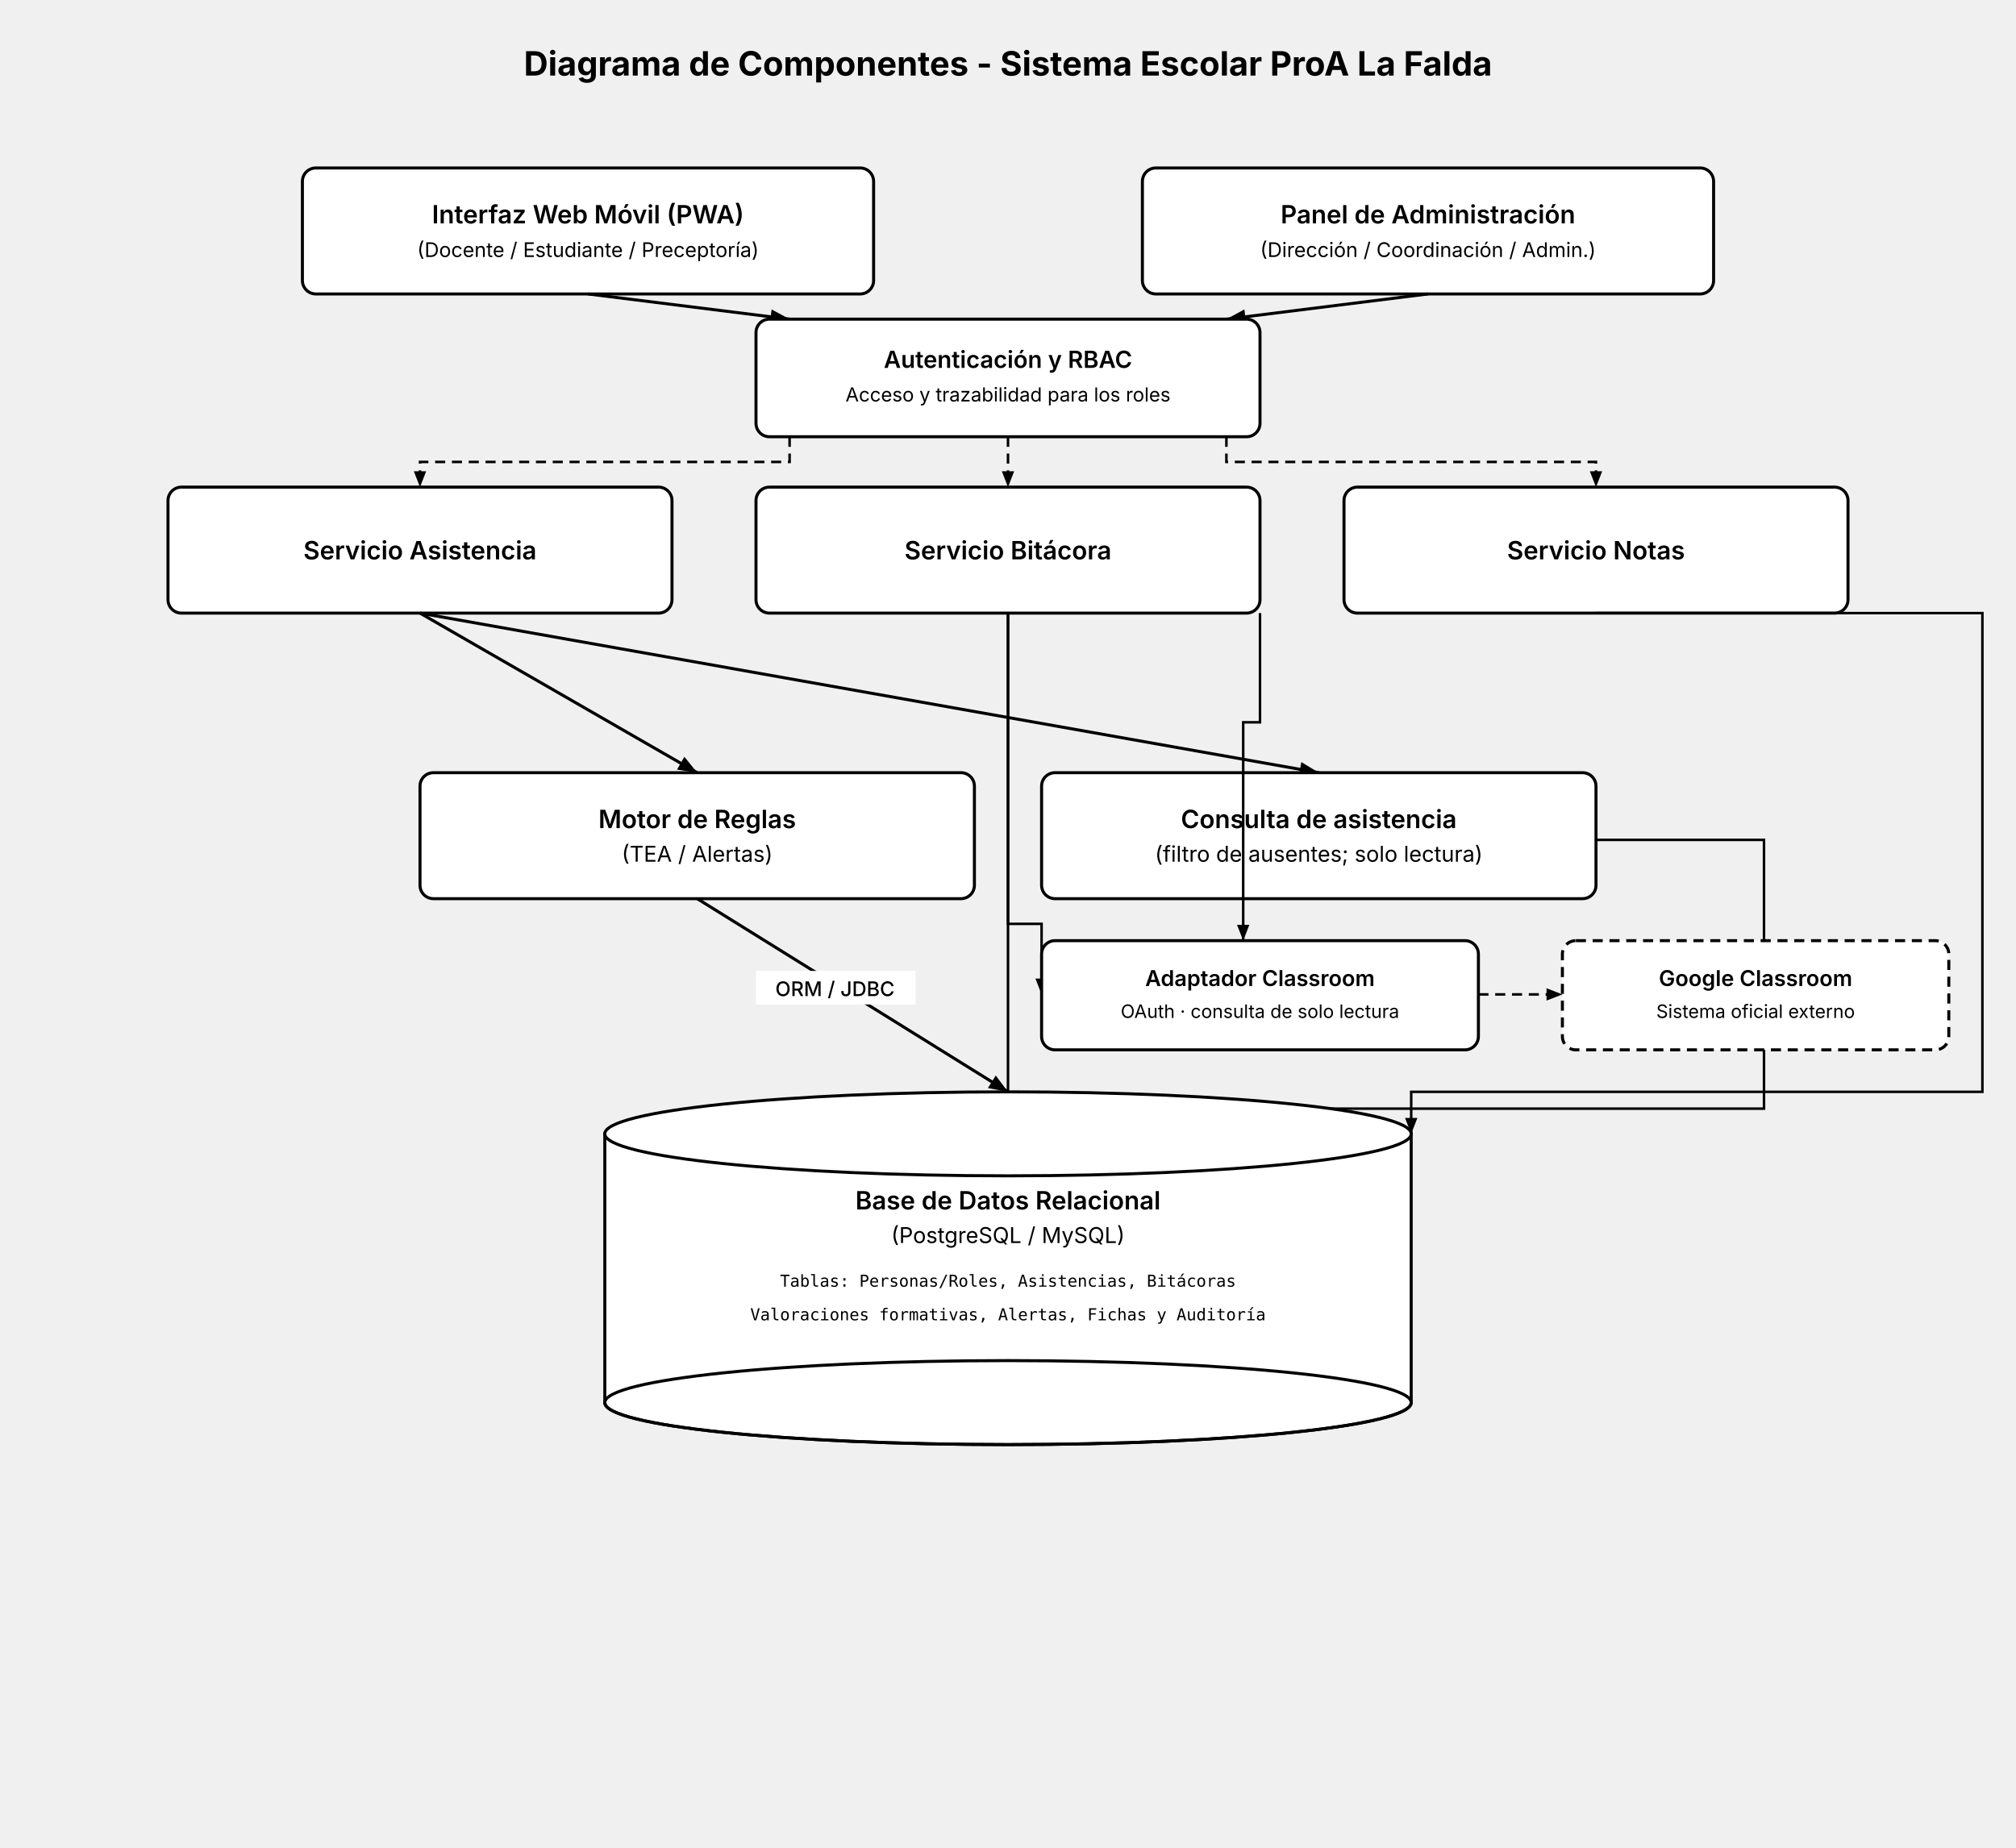
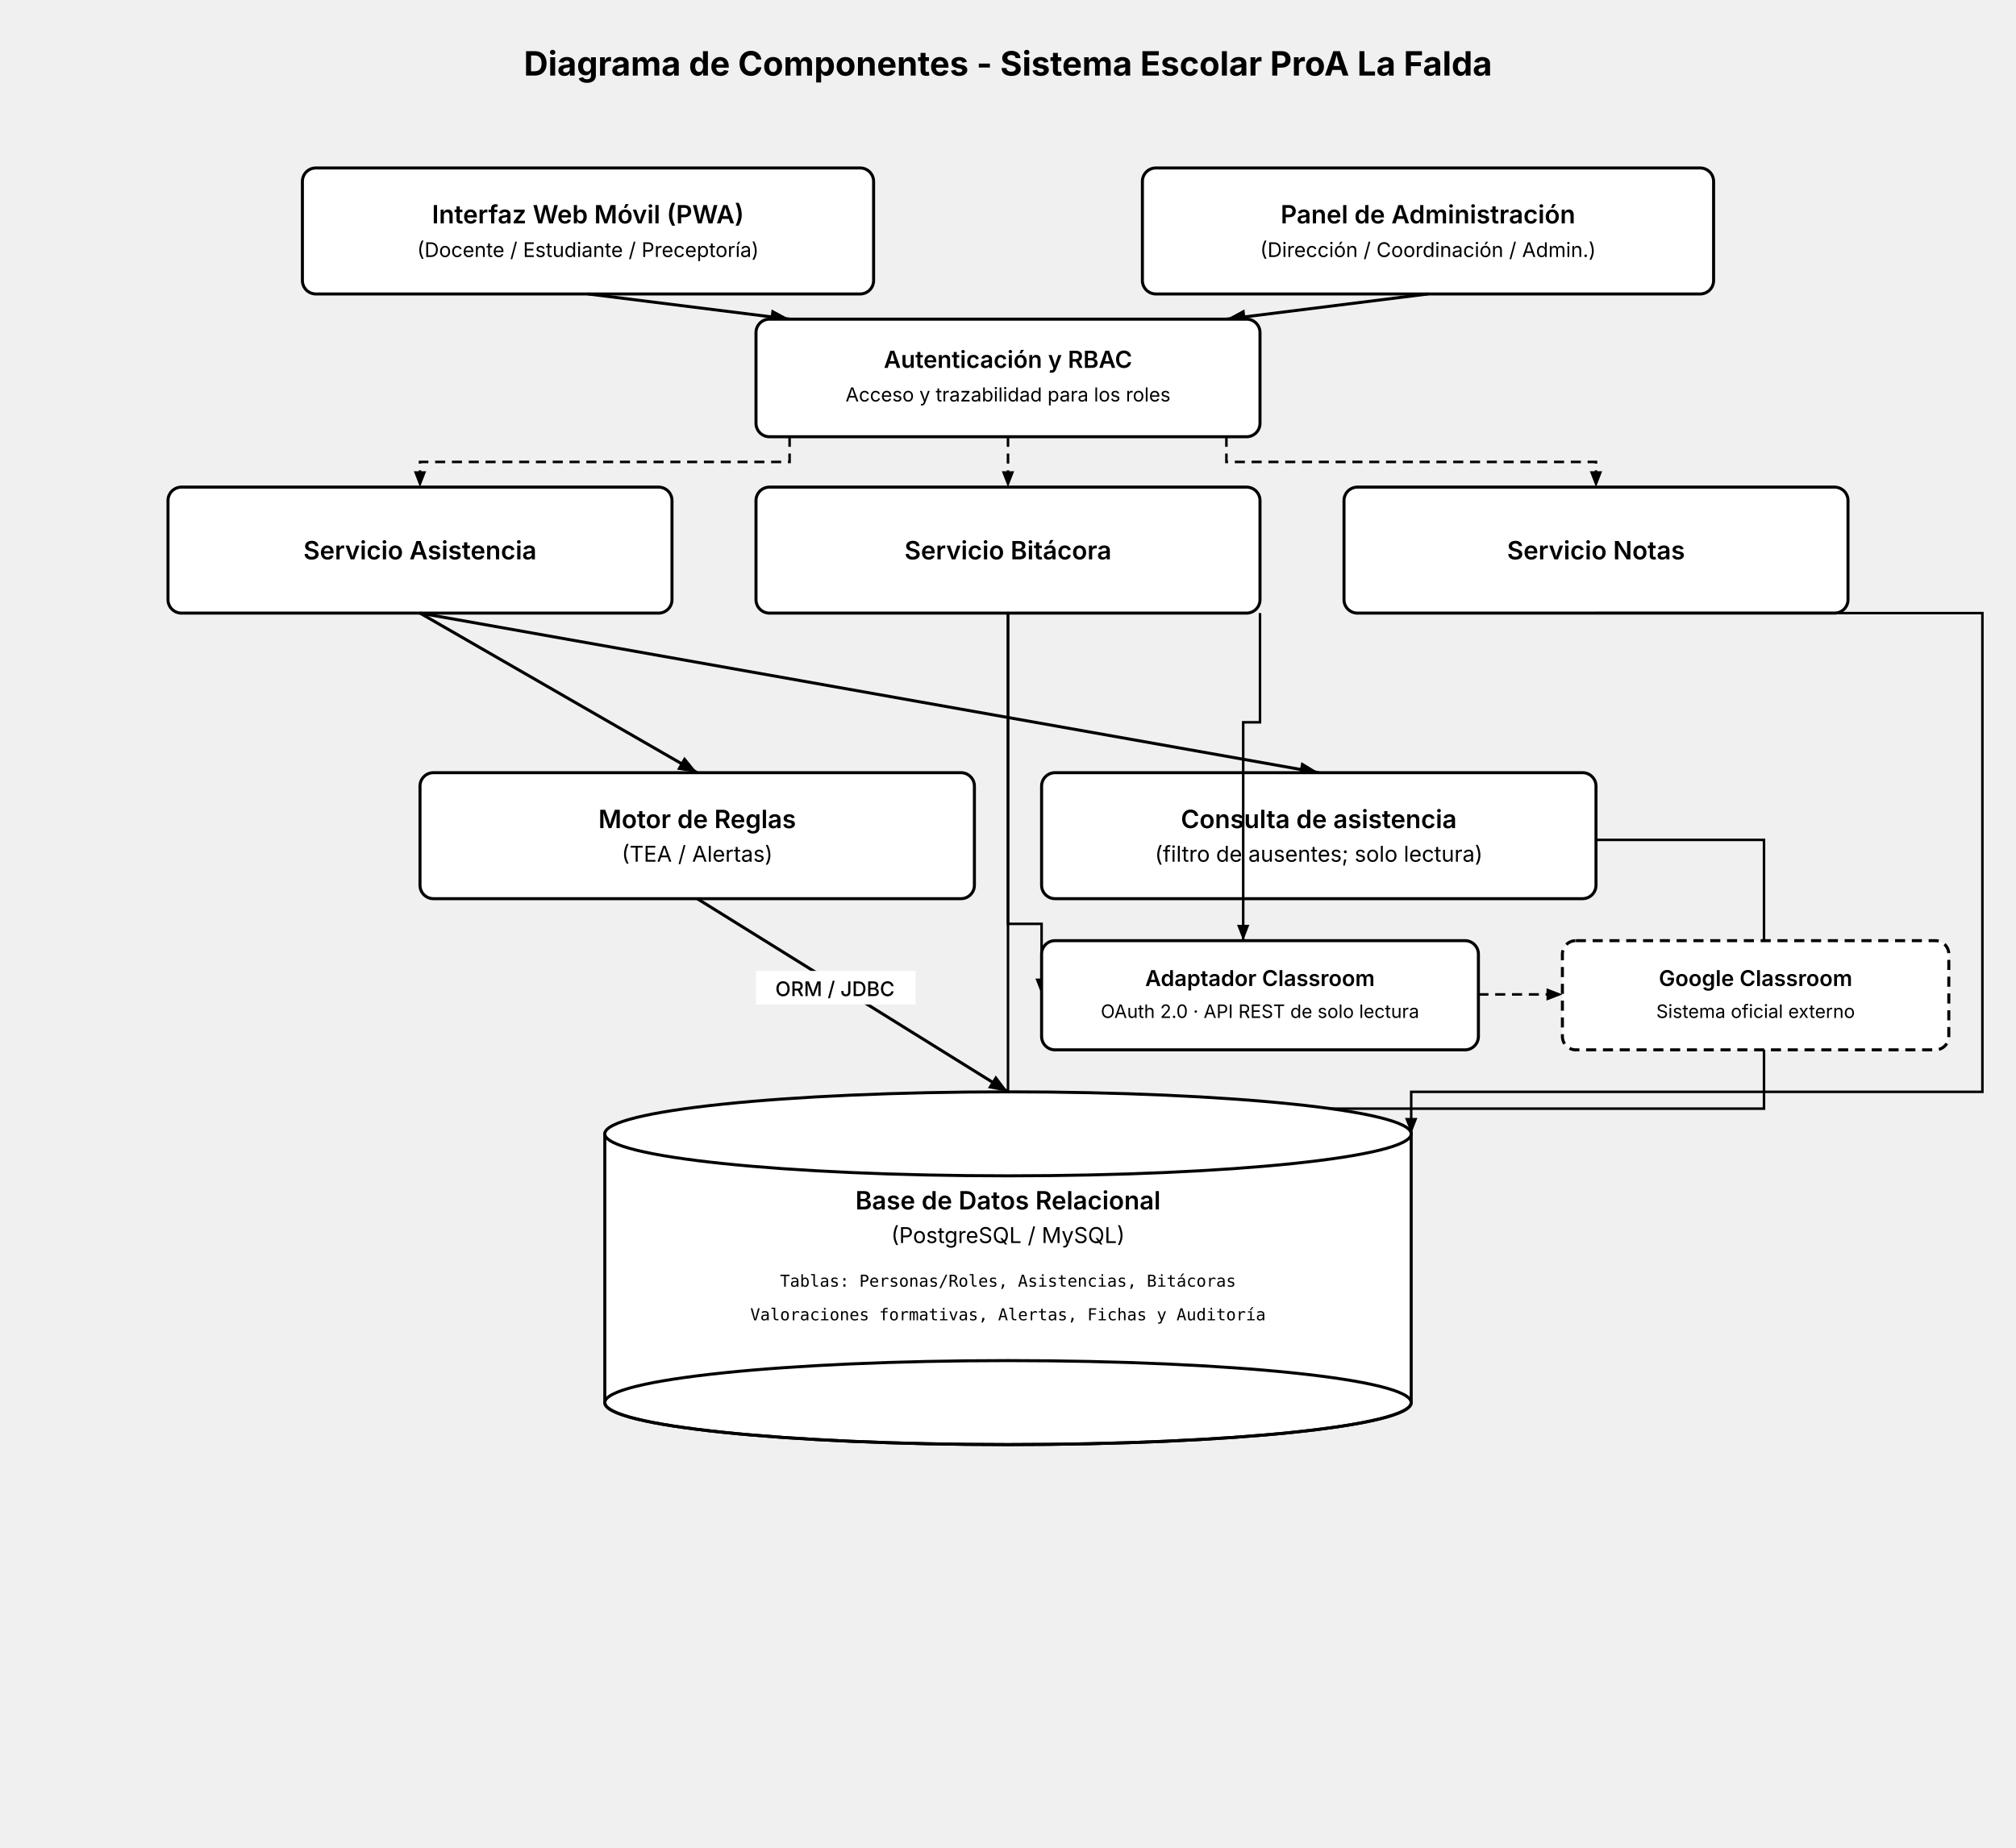
<svg xmlns="http://www.w3.org/2000/svg" width="1200" height="1100" id="componentsDiagramSvg" viewBox="0 0 1200 1100">
  <defs>
    <marker id="compArrow" viewBox="0 0 10 10" refX="9" refY="5" markerWidth="7" markerHeight="7" orient="auto">
      <path d="M 0 1.5 L 9 5 L 0 8.5 z" fill="#000000" />
    </marker>
  </defs>
  <text x="600" y="45" font-family="'Inter', sans-serif" font-weight="700" font-size="20" fill="#000000" text-anchor="middle">Diagrama de Componentes - Sistema Escolar ProA La Falda</text>
  <g transform="translate(180, 100)">
    <rect x="0" y="0" width="340" height="75" fill="#ffffff" stroke="#000000" stroke-width="1.8" rx="8" />
    <text x="170" y="33" font-family="'Inter', sans-serif" font-weight="600" font-size="15" fill="#000000" text-anchor="middle">Interfaz Web Móvil (PWA)</text>
    <text x="170" y="53" font-family="'Inter', sans-serif" font-size="12" fill="#000000" text-anchor="middle">(Docente / Estudiante / Preceptoría)</text>
  </g>
  <g transform="translate(680, 100)">
    <rect x="0" y="0" width="340" height="75" fill="#ffffff" stroke="#000000" stroke-width="1.8" rx="8" />
    <text x="170" y="33" font-family="'Inter', sans-serif" font-weight="600" font-size="15" fill="#000000" text-anchor="middle">Panel de Administración</text>
    <text x="170" y="53" font-family="'Inter', sans-serif" font-size="12" fill="#000000" text-anchor="middle">(Dirección / Coordinación / Admin.)</text>
  </g>
  <line x1="350" y1="175" x2="470" y2="190" stroke="#000000" stroke-width="1.8" marker-end="url(#compArrow)" />
  <line x1="850" y1="175" x2="730" y2="190" stroke="#000000" stroke-width="1.8" marker-end="url(#compArrow)" />
  <g transform="translate(100, 290)">
    <rect x="0" y="0" width="300" height="75" fill="#ffffff" stroke="#000000" stroke-width="1.8" rx="8" />
    <text x="150" y="43" font-family="'Inter', sans-serif" font-weight="600" font-size="15" fill="#000000" text-anchor="middle">Servicio Asistencia</text>
  </g>
  <g transform="translate(450, 290)">
    <rect x="0" y="0" width="300" height="75" fill="#ffffff" stroke="#000000" stroke-width="1.8" rx="8" />
    <text x="150" y="43" font-family="'Inter', sans-serif" font-weight="600" font-size="15" fill="#000000" text-anchor="middle">Servicio Bitácora</text>
  </g>
  <g transform="translate(800, 290)">
    <rect x="0" y="0" width="300" height="75" fill="#ffffff" stroke="#000000" stroke-width="1.8" rx="8" />
    <text x="150" y="43" font-family="'Inter', sans-serif" font-weight="600" font-size="15" fill="#000000" text-anchor="middle">Servicio Notas</text>
  </g>
  <line x1="250" y1="365" x2="415" y2="460" stroke="#000000" stroke-width="1.8" marker-end="url(#compArrow)" />
  <line x1="250" y1="365" x2="785" y2="460" stroke="#000000" stroke-width="1.8" marker-end="url(#compArrow)" />
  <path d="M 950 500 H 1050 V 660 H 700 V 665" fill="none" stroke="#000000" stroke-width="1.5" marker-end="url(#compArrow)" />
  <path d="M 600 365 V 550 H 620 V 592" fill="none" stroke="#000000" stroke-width="1.5" marker-end="url(#compArrow)" />
  <path d="M 600 365 V 665" fill="none" stroke="#000000" stroke-width="1.5" marker-end="url(#compArrow)" />
  <path d="M 950 365 H 1180 V 650 H 840 V 675" fill="none" stroke="#000000" stroke-width="1.5" marker-end="url(#compArrow)" />
  <g transform="translate(250, 460)">
    <rect x="0" y="0" width="330" height="75" fill="#ffffff" stroke="#000000" stroke-width="1.8" rx="8" />
    <text x="165" y="33" font-family="'Inter', sans-serif" font-weight="600" font-size="15" fill="#000000" text-anchor="middle">Motor de Reglas</text>
    <text x="165" y="53" font-family="'Inter', sans-serif" font-size="13" fill="#000000" text-anchor="middle">(TEA / Alertas)</text>
  </g>
  <g transform="translate(620, 460)">
    <rect x="0" y="0" width="330" height="75" fill="#ffffff" stroke="#000000" stroke-width="1.8" rx="8" />
    <text x="165" y="33" font-family="'Inter', sans-serif" font-weight="600" font-size="15" fill="#000000" text-anchor="middle">Consulta de asistencia</text>
    <text x="165" y="53" font-family="'Inter', sans-serif" font-size="13" fill="#000000" text-anchor="middle">(filtro de ausentes; solo lectura)</text>
  </g>
  <g transform="translate(620, 560)">
    <rect x="0" y="0" width="260" height="65" fill="#ffffff" stroke="#000000" stroke-width="1.8" rx="8" />
    <text x="130" y="27" font-family="'Inter', sans-serif" font-weight="600" font-size="13" fill="#000000" text-anchor="middle">Adaptador Classroom</text>
-     <text x="130" y="46" font-family="'Inter', sans-serif" font-size="11" fill="#000000" text-anchor="middle">OAuth · consulta de solo lectura</text>
+     <text x="130" y="46" font-family="'Inter', sans-serif" font-size="11" fill="#000000" text-anchor="middle">OAuth 2.0 · API REST de solo lectura</text>
  </g>
  <g transform="translate(930, 560)">
    <rect x="0" y="0" width="230" height="65" fill="#ffffff" stroke="#000000" stroke-width="1.8" rx="8" stroke-dasharray="6 4" />
    <text x="115" y="27" font-family="'Inter', sans-serif" font-weight="600" font-size="13" fill="#000000" text-anchor="middle">Google Classroom</text>
    <text x="115" y="46" font-family="'Inter', sans-serif" font-size="11" fill="#000000" text-anchor="middle">Sistema oficial externo</text>
  </g>
  <line x1="880" y1="592" x2="930" y2="592" stroke="#000000" stroke-width="1.5" stroke-dasharray="6 4" marker-end="url(#compArrow)" />
  <path d="M 750 365 V 430 H 740 V 560" fill="none" stroke="#000000" stroke-width="1.5" marker-end="url(#compArrow)" />
  <g transform="translate(450, 190)">
    <rect x="0" y="0" width="300" height="70" fill="#ffffff" stroke="#000000" stroke-width="1.8" rx="8" />
    <text x="150" y="29" font-family="'Inter', sans-serif" font-weight="600" font-size="14" fill="#000000" text-anchor="middle">Autenticación y RBAC</text>
    <text x="150" y="49" font-family="'Inter', sans-serif" font-size="11.5" fill="#000000" text-anchor="middle">Acceso y trazabilidad para los roles</text>
  </g>
  <path d="M 470 260 V 275 H 250 V 290" fill="none" stroke="#000000" stroke-width="1.5" stroke-dasharray="6 4" marker-end="url(#compArrow)" />
  <path d="M 600 260 V 290" fill="none" stroke="#000000" stroke-width="1.5" stroke-dasharray="6 4" marker-end="url(#compArrow)" />
  <path d="M 730 260 V 275 H 950 V 290" fill="none" stroke="#000000" stroke-width="1.5" stroke-dasharray="6 4" marker-end="url(#compArrow)" />
  <line x1="415" y1="535" x2="600" y2="650" stroke="#000000" stroke-width="1.8" marker-end="url(#compArrow)" />
  <rect x="450" y="578" width="95" height="20" fill="#ffffff" />
  <text x="497" y="593" font-family="'Inter', sans-serif" font-size="12" font-weight="500" fill="#000000" text-anchor="middle">ORM / JDBC</text>
  <g transform="translate(360, 650)">
    <path d="M 0 25 L 0 185 A 240 25 0 0 0 480 185 L 480 25 Z" fill="#ffffff" stroke="#000000" stroke-width="1.8" />
    <ellipse cx="240" cy="25" rx="240" ry="25" fill="#ffffff" stroke="#000000" stroke-width="1.8" />
    <ellipse cx="240" cy="185" rx="240" ry="25" fill="none" stroke="#000000" stroke-width="1.8" />
    <text x="240" y="70" font-family="'Inter', sans-serif" font-weight="600" font-size="15" fill="#000000" text-anchor="middle">Base de Datos Relacional</text>
    <text x="240" y="90" font-family="'Inter', sans-serif" font-size="13" fill="#000000" text-anchor="middle">(PostgreSQL / MySQL)</text>
    <text x="240" y="116" font-family="'Fira Code', monospace" font-size="9.8" fill="#000000" text-anchor="middle">Tablas: Personas/Roles, Asistencias, Bitácoras</text>
    <text x="240" y="136" font-family="'Fira Code', monospace" font-size="9.8" fill="#000000" text-anchor="middle">Valoraciones formativas, Alertas, Fichas y Auditoría</text>
  </g>
</svg>
